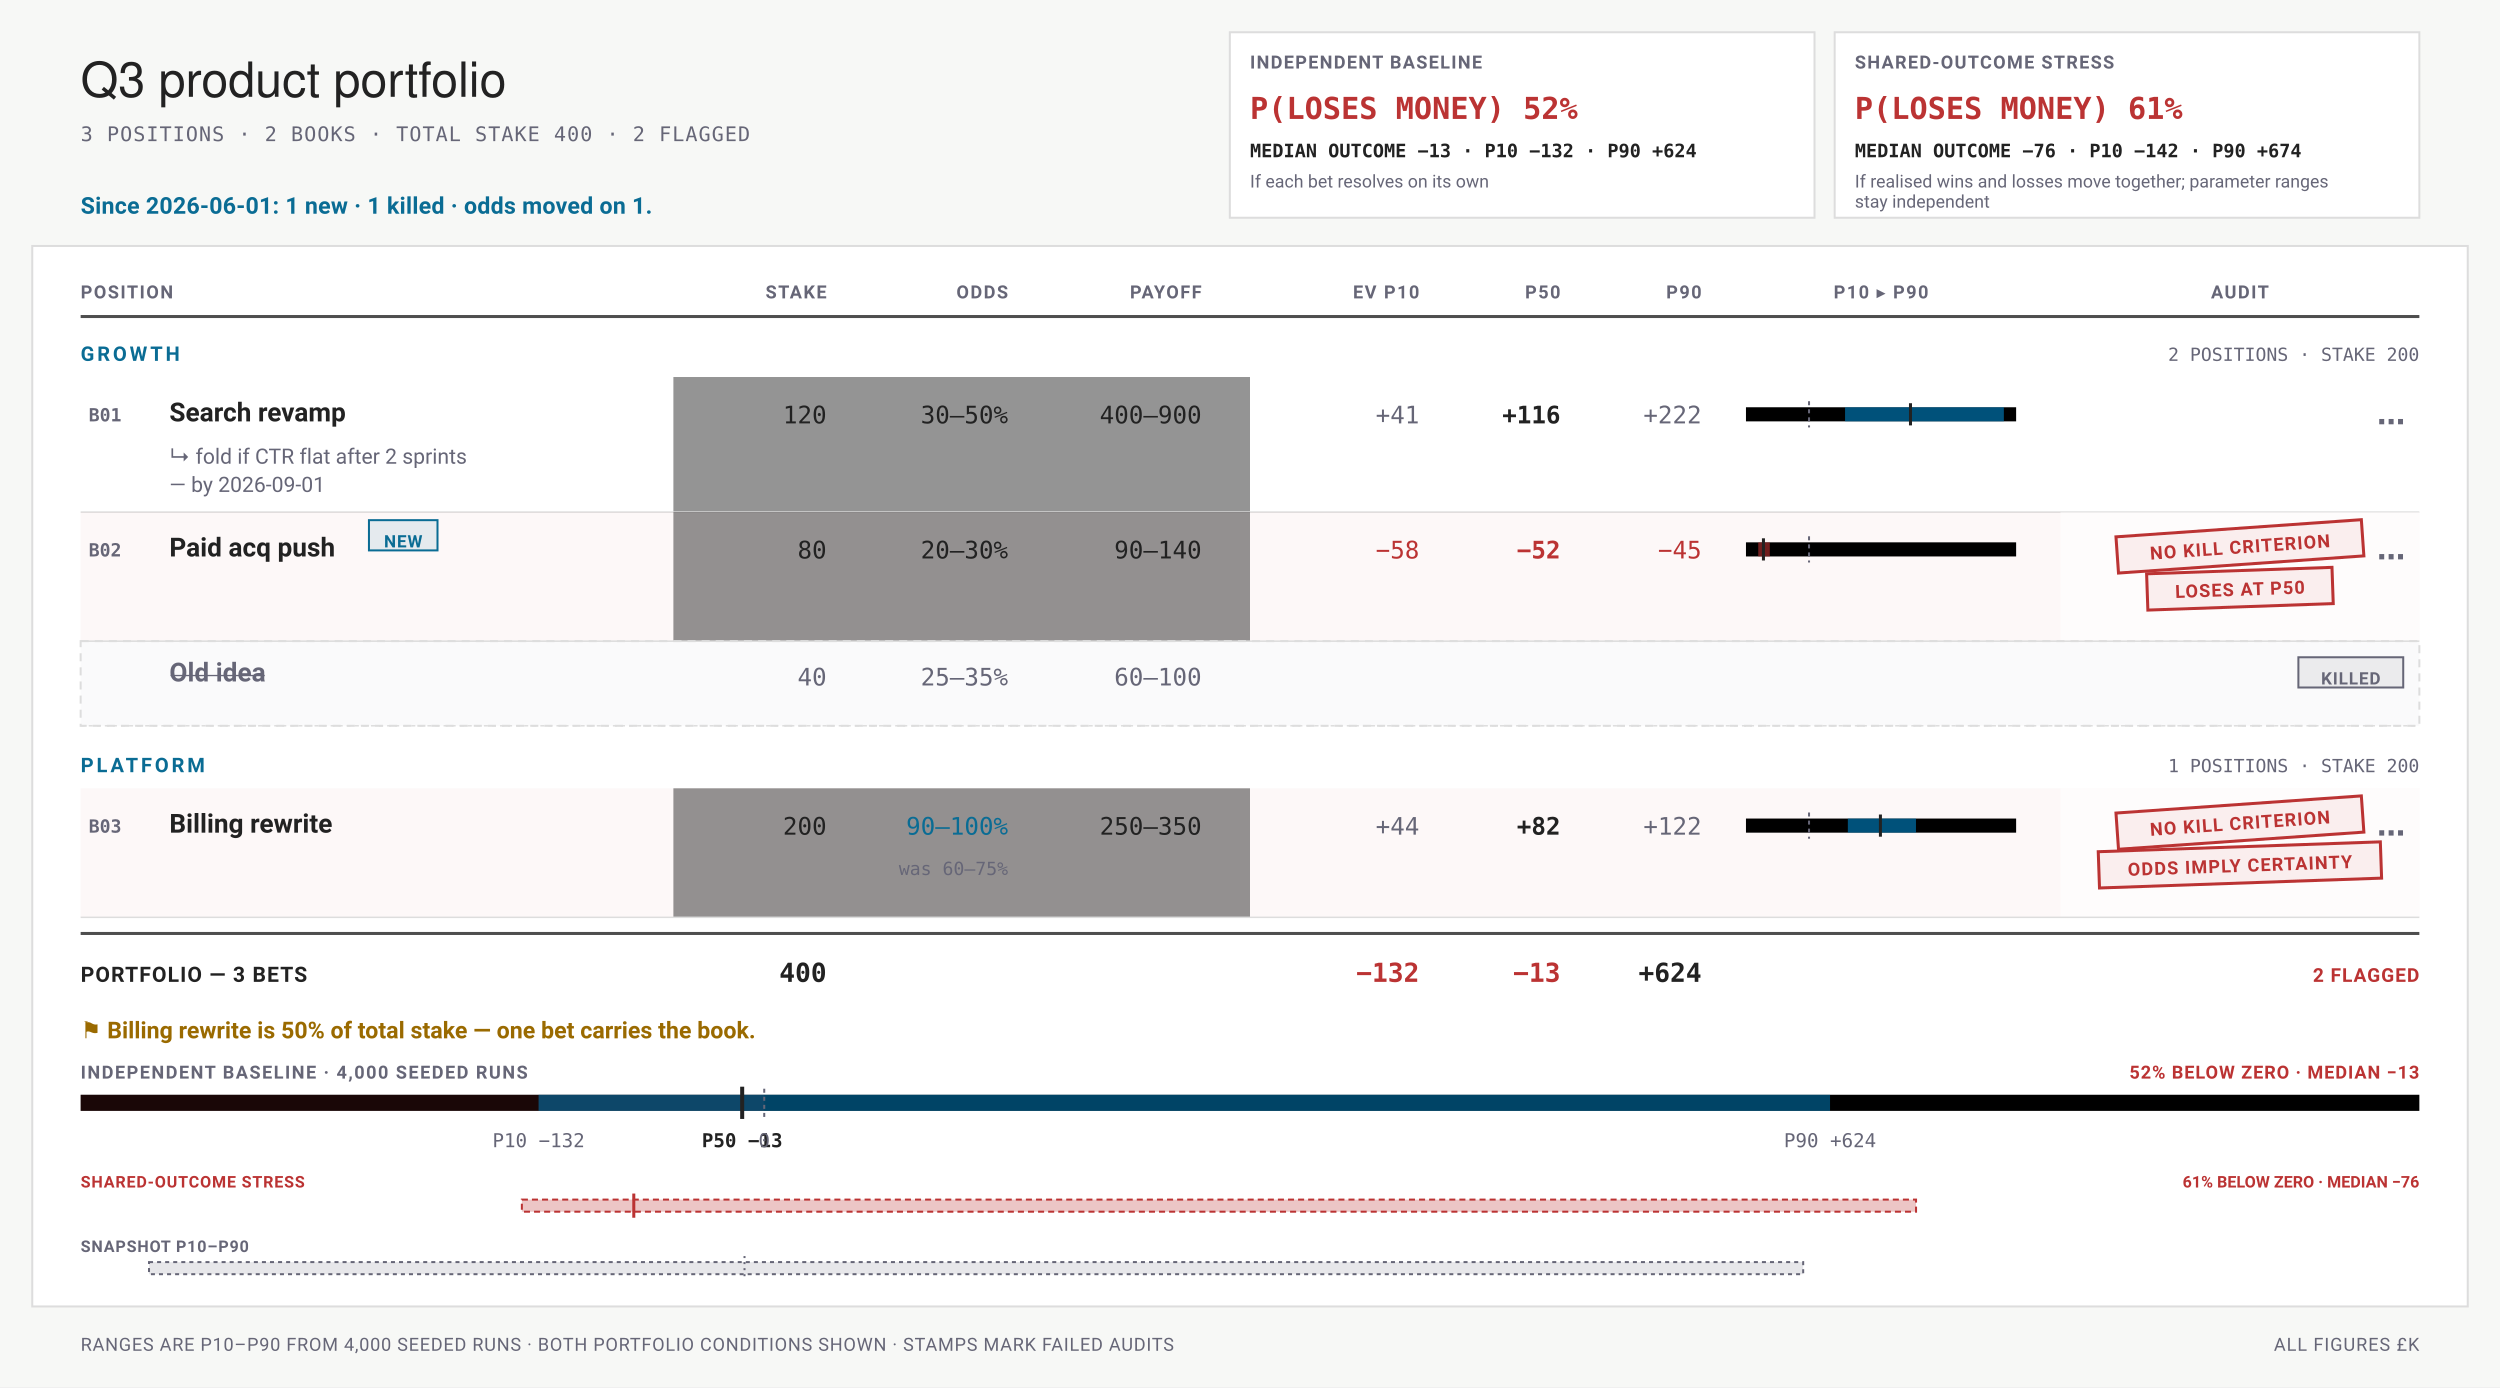
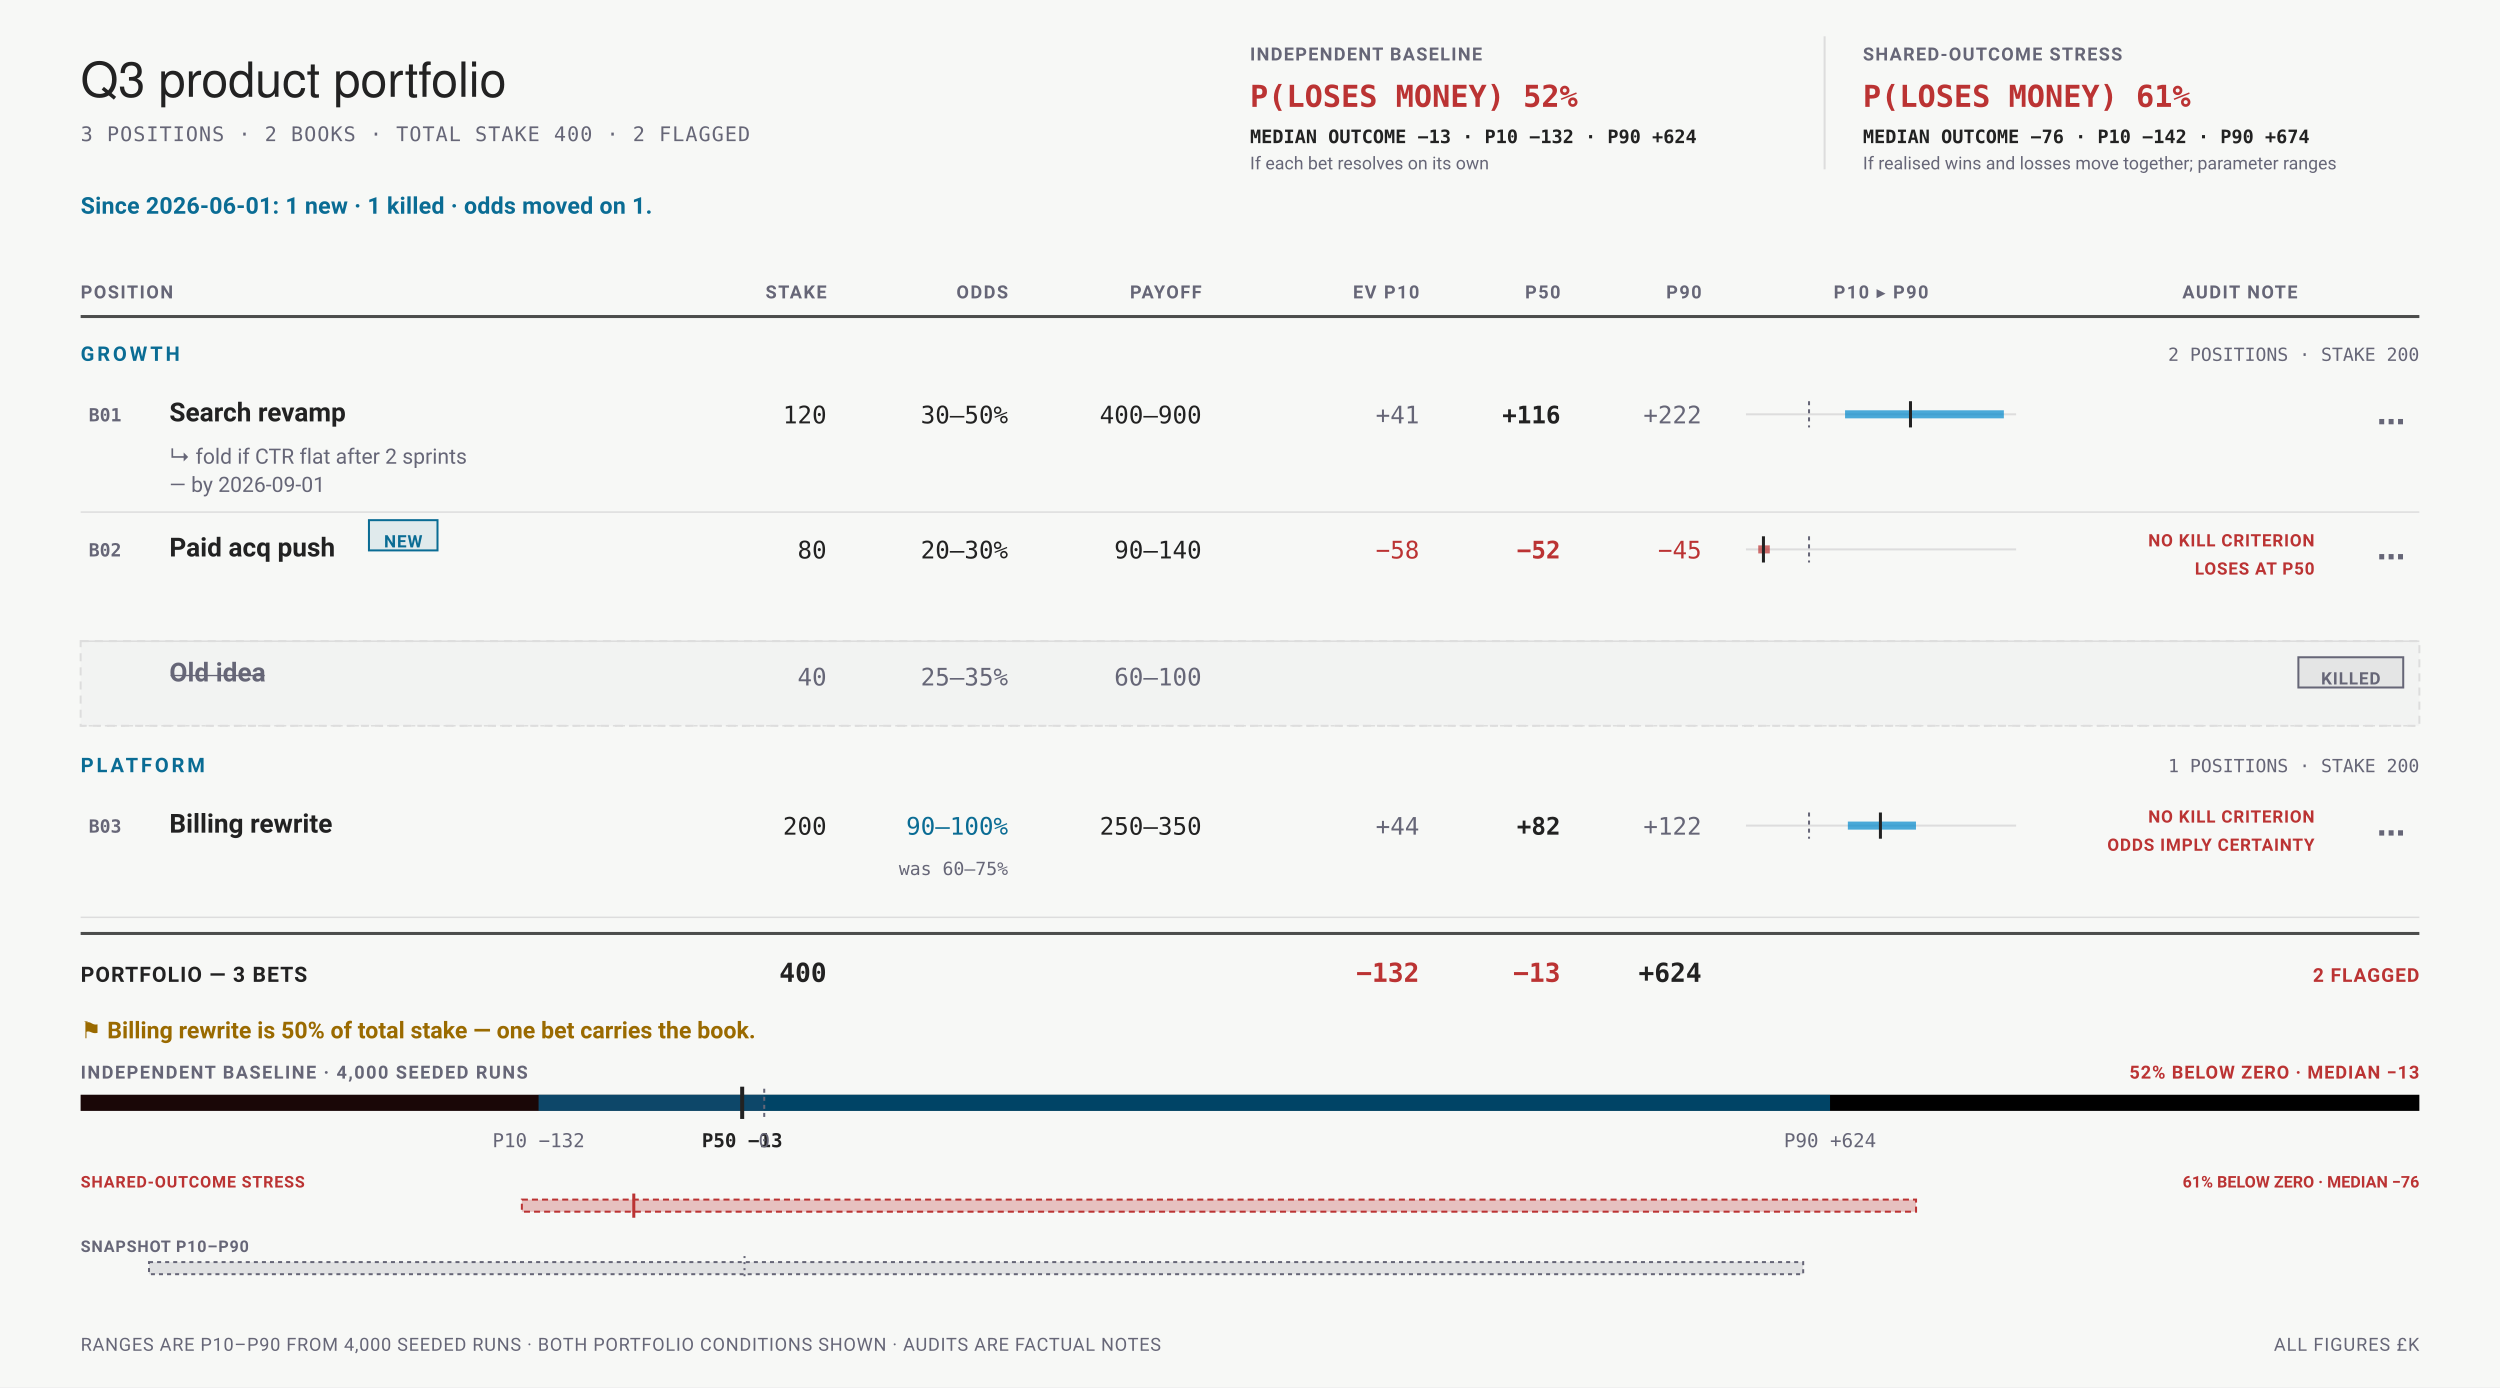
- <svg xmlns="http://www.w3.org/2000/svg" viewBox="0 0 1240 688" width="1240" height="688" font-family="-apple-system,BlinkMacSystemFont,'Segoe UI',Roboto,sans-serif" role="img" aria-labelledby="bets-title bets-desc">
+ <svg xmlns="http://www.w3.org/2000/svg" data-bets-surface="allocation-field" viewBox="0 0 1240 688" width="1240" height="688" font-family="-apple-system,BlinkMacSystemFont,'Segoe UI',Roboto,sans-serif" role="img" aria-labelledby="bets-title bets-desc">
  <rect width="1240" height="688" fill="#f7f8f6" />
  <text x="40" y="48" font-family="'Helvetica Neue',Helvetica,'Segoe UI',Roboto,sans-serif" font-size="24" fill="#222">Q3 product portfolio</text>
  <text x="40" y="70" font-size="10" letter-spacing="0.05em" font-family="ui-monospace,'SF Mono',Menlo,Consolas,monospace" fill="#667">3 POSITIONS · 2 BOOKS · TOTAL STAKE 400 · 2 FLAGGED</text>
-   <rect data-condition="independent" x="610" y="16" width="290" height="92" fill="#fff" stroke="#ddd" />
-   <text x="620" y="34" font-size="9" font-weight="700" letter-spacing="0.07em" fill="#667">INDEPENDENT BASELINE</text>
-   <text x="620" y="59" font-size="15" font-weight="700" font-family="ui-monospace,'SF Mono',Menlo,Consolas,monospace" fill="#b33">P(LOSES MONEY) 52%</text>
-   <text x="620" y="78" font-size="9.2" font-weight="600" font-family="ui-monospace,'SF Mono',Menlo,Consolas,monospace" fill="#222">MEDIAN OUTCOME −13 · P10 −132 · P90 +624</text>
-   <text x="620" y="93" font-size="8.8" fill="#667">If each bet resolves on its own</text>
-   <rect data-condition="shared" x="910" y="16" width="290" height="92" fill="#fff" stroke="#ddd" />
-   <text x="920" y="34" font-size="9" font-weight="700" letter-spacing="0.07em" fill="#667">SHARED-OUTCOME STRESS</text>
-   <text x="920" y="59" font-size="15" font-weight="700" font-family="ui-monospace,'SF Mono',Menlo,Consolas,monospace" fill="#b33">P(LOSES MONEY) 61%</text>
-   <text x="920" y="78" font-size="9.2" font-weight="600" font-family="ui-monospace,'SF Mono',Menlo,Consolas,monospace" fill="#222">MEDIAN OUTCOME −76 · P10 −142 · P90 +674</text>
-   <text x="920" y="93" font-size="8.8" fill="#667">If realised wins and losses move together; parameter ranges</text>
-   <text x="920" y="103" font-size="8.8" fill="#667">stay independent</text>
+   <g data-condition-receipt="" data-condition="independent">
+     <text x="620" y="30" font-size="9" font-weight="700" letter-spacing="0.07em" fill="#667">INDEPENDENT BASELINE</text>
+     <text x="620" y="53" font-size="15" font-weight="700" font-family="ui-monospace,'SF Mono',Menlo,Consolas,monospace" fill="#b33">P(LOSES MONEY) 52%</text>
+     <text x="620" y="71" font-size="9.2" font-weight="600" font-family="ui-monospace,'SF Mono',Menlo,Consolas,monospace" fill="#222">MEDIAN OUTCOME −13 · P10 −132 · P90 +624</text>
+     <text x="620" y="84" font-size="8.8" fill="#667">If each bet resolves on its own</text>
+   </g>
+   <g data-condition-receipt="" data-condition="shared">
+     <line x1="905" y1="18" x2="905" y2="84" stroke="#ddd" stroke-width="1" />
+     <text x="924" y="30" font-size="9" font-weight="700" letter-spacing="0.07em" fill="#667">SHARED-OUTCOME STRESS</text>
+     <text x="924" y="53" font-size="15" font-weight="700" font-family="ui-monospace,'SF Mono',Menlo,Consolas,monospace" fill="#b33">P(LOSES MONEY) 61%</text>
+     <text x="924" y="71" font-size="9.2" font-weight="600" font-family="ui-monospace,'SF Mono',Menlo,Consolas,monospace" fill="#222">MEDIAN OUTCOME −76 · P10 −142 · P90 +674</text>
+     <text x="924" y="84" font-size="8.8" fill="#667">If realised wins and losses move together; parameter ranges</text>
+   </g>
  <text x="40" y="106" font-size="11.5" font-weight="700" letter-spacing="0.01em" fill="#0A6C94">Since 2026-06-01: 1 new · 1 killed · odds moved on 1.</text>
-   <rect x="16" y="122" width="1208" height="526" rx="0" fill="#fff" stroke="#ddd" stroke-width="1" />
  <text x="40" y="148" font-size="9" font-weight="700" letter-spacing="0.08em" text-anchor="start" fill="#667">POSITION</text>
  <text x="410" y="148" font-size="9" font-weight="700" letter-spacing="0.08em" text-anchor="end" fill="#667">STAKE</text>
  <text x="500" y="148" font-size="9" font-weight="700" letter-spacing="0.08em" text-anchor="end" fill="#667">ODDS</text>
  <text x="596" y="148" font-size="9" font-weight="700" letter-spacing="0.08em" text-anchor="end" fill="#667">PAYOFF</text>
  <text x="704" y="148" font-size="9" font-weight="700" letter-spacing="0.08em" text-anchor="end" fill="#667">EV P10</text>
  <text x="774" y="148" font-size="9" font-weight="700" letter-spacing="0.08em" text-anchor="end" fill="#667">P50</text>
  <text x="844" y="148" font-size="9" font-weight="700" letter-spacing="0.08em" text-anchor="end" fill="#667">P90</text>
  <text x="933" y="148" font-size="9" font-weight="700" letter-spacing="0.08em" text-anchor="middle" fill="#667">P10 ▸ P90</text>
-   <text x="1111" y="148" font-size="9" font-weight="700" letter-spacing="0.08em" text-anchor="middle" fill="#667">AUDIT</text>
+   <text x="1111" y="148" font-size="9" font-weight="700" letter-spacing="0.08em" text-anchor="middle" fill="#667">AUDIT NOTE</text>
  <line x1="40" y1="157" x2="1200" y2="157" stroke="#222" stroke-width="1.5" stroke-opacity="0.8" />
  <text x="40" y="179" font-size="10" font-weight="700" letter-spacing="0.14em" fill="#0A6C94">GROWTH</text>
  <text x="1200" y="179" font-size="9" text-anchor="end" font-family="ui-monospace,'SF Mono',Menlo,Consolas,monospace" fill="#667">2 POSITIONS · STAKE 200</text>
  <g data-row="bet" data-id="B01">
-     <rect data-numeric-strip="" x="334" y="187" width="286" height="67" fill="undefined" fill-opacity="0.42" />
-     <rect data-audit-gutter="" x="1022" y="187" width="178" height="67" fill="#fff" fill-opacity="0.55" />
    <text x="44" y="209" font-size="9" font-weight="700" font-family="ui-monospace,'SF Mono',Menlo,Consolas,monospace" fill="#667">B01</text>
    <text x="84" y="209" font-size="13" font-weight="600" fill="#222">Search revamp</text>
    <g data-edit="stake" data-line="4" data-raw="120">
      <text x="410" y="210" font-size="12" text-anchor="end" font-family="ui-monospace,'SF Mono',Menlo,Consolas,monospace" fill="#222">120</text>
      <rect x="346" y="193" width="68" height="26" fill="#f7f8f6" fill-opacity="0" />
    </g>
    <g data-edit="odds" data-line="4" data-raw="30–50%">
      <text x="500" y="210" font-size="12" text-anchor="end" font-family="ui-monospace,'SF Mono',Menlo,Consolas,monospace" fill="#222">30–50%</text>
      <rect x="436" y="193" width="68" height="26" fill="#f7f8f6" fill-opacity="0" />
    </g>
    <g data-edit="payoff" data-line="4" data-raw="400–900">
      <text x="596" y="210" font-size="12" text-anchor="end" font-family="ui-monospace,'SF Mono',Menlo,Consolas,monospace" fill="#222">400–900</text>
      <rect x="532" y="193" width="68" height="26" fill="#f7f8f6" fill-opacity="0" />
    </g>
    <text x="704" y="210" font-size="12" text-anchor="end" font-family="ui-monospace,'SF Mono',Menlo,Consolas,monospace" fill="#667">+41</text>
    <text x="774" y="210" font-size="12" font-weight="700" text-anchor="end" font-family="ui-monospace,'SF Mono',Menlo,Consolas,monospace" fill="#222">+116</text>
    <text x="844" y="210" font-size="12" text-anchor="end" font-family="ui-monospace,'SF Mono',Menlo,Consolas,monospace" fill="#667">+222</text>
-     <rect x="866" y="202" width="134" height="7" rx="0" fill="undefined" />
-     <rect x="915.15" y="202" width="78.76" height="7" rx="0" fill="#08c" fill-opacity="0.6" />
+     <line x1="866" y1="205.5" x2="1000" y2="205.5" stroke="#ddd" stroke-width="1" />
+     <line data-exposure-range="" x1="915.15" y1="205.5" x2="993.91" y2="205.5" stroke="#08c" stroke-width="4" stroke-opacity="0.7" />
    <line x1="897.28" y1="199" x2="897.28" y2="212" stroke="#667" stroke-width="1" stroke-dasharray="2 2" />
-     <line x1="947.6" y1="200" x2="947.6" y2="211" stroke="#222" stroke-width="1.5" />
+     <line data-exposure-median="" x1="947.6" y1="199" x2="947.6" y2="212" stroke="#222" stroke-width="1.5" />
    <g data-edit="kill" data-line="5" data-raw="CTR flat after 2 sprints by 2026-09-01">
      <text x="84" y="230" font-size="10.5" fill="#667">↳ fold if CTR flat after 2 sprints</text>
      <text x="84" y="244" font-size="10.5" fill="#667">— by 2026-09-01</text>
      <rect x="80" y="218" width="244" height="35" fill="#f7f8f6" fill-opacity="0" />
    </g>
    <g data-edit="cardmenu" data-line="4" data-menu="" tabindex="0" role="button" aria-label="More options: Search revamp">
      <rect data-hit="" x="1156" y="187" width="44" height="44" fill="transparent" />
      <text x="1186" y="214" font-size="14" font-weight="700" text-anchor="middle" fill="#667">⋯</text>
    </g>
  </g>
  <line x1="40" y1="254" x2="1200" y2="254" stroke="#ddd" stroke-width="0.75" />
  <g data-row="bet" data-id="B02">
-     <rect x="40" y="254" width="1160" height="64" fill="#b33" fill-opacity="0.035" />
-     <rect data-numeric-strip="" x="334" y="254" width="286" height="64" fill="undefined" fill-opacity="0.42" />
-     <rect data-audit-gutter="" x="1022" y="254" width="178" height="64" fill="#fff" fill-opacity="0.55" />
    <text x="44" y="276" font-size="9" font-weight="700" font-family="ui-monospace,'SF Mono',Menlo,Consolas,monospace" fill="#667">B02</text>
    <text x="84" y="276" font-size="13" font-weight="600" fill="#222">Paid acq push</text>
    <rect x="183" y="258" width="34" height="15" rx="0" fill="#0A6C94" fill-opacity="0.1" stroke="#0A6C94" stroke-width="1" />
    <text x="200" y="271.5" font-size="8.5" font-weight="700" letter-spacing="0.05em" text-anchor="middle" fill="#0A6C94">NEW</text>
    <g data-edit="stake" data-line="6" data-raw="80">
      <text x="410" y="277" font-size="12" text-anchor="end" font-family="ui-monospace,'SF Mono',Menlo,Consolas,monospace" fill="#222">80</text>
      <rect x="346" y="260" width="68" height="26" fill="#f7f8f6" fill-opacity="0" />
    </g>
    <g data-edit="odds" data-line="6" data-raw="20–30%">
      <text x="500" y="277" font-size="12" text-anchor="end" font-family="ui-monospace,'SF Mono',Menlo,Consolas,monospace" fill="#222">20–30%</text>
      <rect x="436" y="260" width="68" height="26" fill="#f7f8f6" fill-opacity="0" />
    </g>
    <g data-edit="payoff" data-line="6" data-raw="90–140">
      <text x="596" y="277" font-size="12" text-anchor="end" font-family="ui-monospace,'SF Mono',Menlo,Consolas,monospace" fill="#222">90–140</text>
      <rect x="532" y="260" width="68" height="26" fill="#f7f8f6" fill-opacity="0" />
    </g>
    <text x="704" y="277" font-size="12" text-anchor="end" font-family="ui-monospace,'SF Mono',Menlo,Consolas,monospace" fill="#b33">−58</text>
    <text x="774" y="277" font-size="12" font-weight="700" text-anchor="end" font-family="ui-monospace,'SF Mono',Menlo,Consolas,monospace" fill="#b33">−52</text>
    <text x="844" y="277" font-size="12" text-anchor="end" font-family="ui-monospace,'SF Mono',Menlo,Consolas,monospace" fill="#b33">−45</text>
-     <rect x="866" y="269" width="134" height="7" rx="0" fill="undefined" />
-     <rect x="872.09" y="269" width="5.73" height="7" rx="0" fill="#b33" fill-opacity="0.6" />
+     <line x1="866" y1="272.5" x2="1000" y2="272.5" stroke="#ddd" stroke-width="1" />
+     <line data-exposure-range="" x1="872.09" y1="272.5" x2="877.82" y2="272.5" stroke="#b33" stroke-width="4" stroke-opacity="0.7" />
    <line x1="897.28" y1="266" x2="897.28" y2="279" stroke="#667" stroke-width="1" stroke-dasharray="2 2" />
-     <line x1="874.67" y1="267" x2="874.67" y2="278" stroke="#222" stroke-width="1.5" />
-     <g transform="rotate(-4 1111 271)">
-       <rect x="1050" y="262" width="122" height="18" rx="0" fill="#b33" fill-opacity="0.07" stroke="#b33" stroke-width="1.5" />
-       <text x="1111" y="274.5" font-size="9" font-weight="700" letter-spacing="0.06em" text-anchor="middle" fill="#b33">NO KILL CRITERION</text>
-     </g>
-     <g transform="rotate(-2 1111 292)">
-       <rect x="1065" y="283" width="92" height="18" rx="0" fill="#b33" fill-opacity="0.07" stroke="#b33" stroke-width="1.5" />
-       <text x="1111" y="295.5" font-size="9" font-weight="700" letter-spacing="0.06em" text-anchor="middle" fill="#b33">LOSES AT P50</text>
-     </g>
+     <line data-exposure-median="" x1="874.67" y1="266" x2="874.67" y2="279" stroke="#222" stroke-width="1.5" />
+     <text x="1148" y="271" font-size="8.5" font-weight="700" letter-spacing="0.045em" text-anchor="end" fill="#b33">NO KILL CRITERION</text>
+     <text x="1148" y="285" font-size="8.5" font-weight="700" letter-spacing="0.045em" text-anchor="end" fill="#b33">LOSES AT P50</text>
    <g data-edit="cardmenu" data-line="6" data-menu="" tabindex="0" role="button" aria-label="More options: Paid acq push">
      <rect data-hit="" x="1156" y="254" width="44" height="44" fill="transparent" />
      <text x="1186" y="281" font-size="14" font-weight="700" text-anchor="middle" fill="#667">⋯</text>
    </g>
  </g>
  <line x1="40" y1="318" x2="1200" y2="318" stroke="#ddd" stroke-width="0.75" />
  <rect x="40" y="318" width="1160" height="42" fill="#667" fill-opacity="0.035" stroke="#ddd" stroke-width="1" stroke-dasharray="4 3" />
  <text x="84" y="338" font-size="13" font-weight="600" text-decoration="line-through" fill="#667">Old idea</text>
  <text x="410" y="340" font-size="12" text-anchor="end" font-family="ui-monospace,'SF Mono',Menlo,Consolas,monospace" fill="#667">40</text>
  <text x="500" y="340" font-size="12" text-anchor="end" font-family="ui-monospace,'SF Mono',Menlo,Consolas,monospace" fill="#667">25–35%</text>
  <text x="596" y="340" font-size="12" text-anchor="end" font-family="ui-monospace,'SF Mono',Menlo,Consolas,monospace" fill="#667">60–100</text>
  <rect x="1140" y="326" width="52" height="15" rx="0" fill="#667" fill-opacity="0.1" stroke="#667" stroke-width="1" />
  <text x="1166" y="339.5" font-size="8.5" font-weight="700" letter-spacing="0.05em" text-anchor="middle" fill="#667">KILLED</text>
  <line x1="40" y1="360" x2="1200" y2="360" stroke="#ddd" stroke-width="0.75" stroke-dasharray="2 2" />
  <text x="40" y="383" font-size="10" font-weight="700" letter-spacing="0.14em" fill="#0A6C94">PLATFORM</text>
  <text x="1200" y="383" font-size="9" text-anchor="end" font-family="ui-monospace,'SF Mono',Menlo,Consolas,monospace" fill="#667">1 POSITIONS · STAKE 200</text>
  <g data-row="bet" data-id="B03">
-     <rect x="40" y="391" width="1160" height="64" fill="#b33" fill-opacity="0.035" />
-     <rect data-numeric-strip="" x="334" y="391" width="286" height="64" fill="undefined" fill-opacity="0.42" />
-     <rect data-audit-gutter="" x="1022" y="391" width="178" height="64" fill="#fff" fill-opacity="0.55" />
    <text x="44" y="413" font-size="9" font-weight="700" font-family="ui-monospace,'SF Mono',Menlo,Consolas,monospace" fill="#667">B03</text>
    <text x="84" y="413" font-size="13" font-weight="600" fill="#222">Billing rewrite</text>
    <g data-edit="stake" data-line="8" data-raw="200">
      <text x="410" y="414" font-size="12" text-anchor="end" font-family="ui-monospace,'SF Mono',Menlo,Consolas,monospace" fill="#222">200</text>
      <rect x="346" y="397" width="68" height="26" fill="#f7f8f6" fill-opacity="0" />
    </g>
    <g data-edit="odds" data-line="8" data-raw="90–100%">
      <text x="500" y="414" font-size="12" text-anchor="end" font-family="ui-monospace,'SF Mono',Menlo,Consolas,monospace" fill="#0A6C94">90–100%</text>
      <rect x="436" y="397" width="68" height="26" fill="#f7f8f6" fill-opacity="0" />
    </g>
    <g data-edit="payoff" data-line="8" data-raw="250–350">
      <text x="596" y="414" font-size="12" text-anchor="end" font-family="ui-monospace,'SF Mono',Menlo,Consolas,monospace" fill="#222">250–350</text>
      <rect x="532" y="397" width="68" height="26" fill="#f7f8f6" fill-opacity="0" />
    </g>
    <text x="704" y="414" font-size="12" text-anchor="end" font-family="ui-monospace,'SF Mono',Menlo,Consolas,monospace" fill="#667">+44</text>
    <text x="774" y="414" font-size="12" font-weight="700" text-anchor="end" font-family="ui-monospace,'SF Mono',Menlo,Consolas,monospace" fill="#222">+82</text>
    <text x="844" y="414" font-size="12" text-anchor="end" font-family="ui-monospace,'SF Mono',Menlo,Consolas,monospace" fill="#667">+122</text>
-     <rect x="866" y="406" width="134" height="7" rx="0" fill="undefined" />
-     <rect x="916.53" y="406" width="33.79" height="7" rx="0" fill="#08c" fill-opacity="0.6" />
+     <line x1="866" y1="409.5" x2="1000" y2="409.5" stroke="#ddd" stroke-width="1" />
+     <line data-exposure-range="" x1="916.53" y1="409.5" x2="950.32" y2="409.5" stroke="#08c" stroke-width="4" stroke-opacity="0.7" />
    <line x1="897.28" y1="403" x2="897.28" y2="416" stroke="#667" stroke-width="1" stroke-dasharray="2 2" />
-     <line x1="932.69" y1="404" x2="932.69" y2="415" stroke="#222" stroke-width="1.5" />
+     <line data-exposure-median="" x1="932.69" y1="403" x2="932.69" y2="416" stroke="#222" stroke-width="1.5" />
    <text x="500" y="434" font-size="9" text-anchor="end" font-family="ui-monospace,'SF Mono',Menlo,Consolas,monospace" fill="#667">was 60–75%</text>
-     <g transform="rotate(-4 1111 408)">
-       <rect x="1050" y="399" width="122" height="18" rx="0" fill="#b33" fill-opacity="0.07" stroke="#b33" stroke-width="1.5" />
-       <text x="1111" y="411.5" font-size="9" font-weight="700" letter-spacing="0.06em" text-anchor="middle" fill="#b33">NO KILL CRITERION</text>
-     </g>
-     <g transform="rotate(-2 1111 429)">
-       <rect x="1041" y="420" width="140" height="18" rx="0" fill="#b33" fill-opacity="0.07" stroke="#b33" stroke-width="1.5" />
-       <text x="1111" y="432.5" font-size="9" font-weight="700" letter-spacing="0.06em" text-anchor="middle" fill="#b33">ODDS IMPLY CERTAINTY</text>
-     </g>
+     <text x="1148" y="408" font-size="8.5" font-weight="700" letter-spacing="0.045em" text-anchor="end" fill="#b33">NO KILL CRITERION</text>
+     <text x="1148" y="422" font-size="8.5" font-weight="700" letter-spacing="0.045em" text-anchor="end" fill="#b33">ODDS IMPLY CERTAINTY</text>
    <g data-edit="cardmenu" data-line="8" data-menu="" tabindex="0" role="button" aria-label="More options: Billing rewrite">
      <rect data-hit="" x="1156" y="391" width="44" height="44" fill="transparent" />
      <text x="1186" y="418" font-size="14" font-weight="700" text-anchor="middle" fill="#667">⋯</text>
    </g>
  </g>
  <line x1="40" y1="455" x2="1200" y2="455" stroke="#ddd" stroke-width="0.75" />
  <line x1="40" y1="463" x2="1200" y2="463" stroke="#222" stroke-width="1.5" stroke-opacity="0.8" />
  <text x="40" y="487" font-size="10.5" font-weight="700" letter-spacing="0.05em" fill="#222">PORTFOLIO — 3 BETS</text>
  <text x="410" y="487" font-size="13" font-weight="700" text-anchor="end" font-family="ui-monospace,'SF Mono',Menlo,Consolas,monospace" fill="#222">400</text>
  <text x="704" y="487" font-size="13" font-weight="700" text-anchor="end" font-family="ui-monospace,'SF Mono',Menlo,Consolas,monospace" fill="#b33">−132</text>
  <text x="774" y="487" font-size="13" font-weight="700" text-anchor="end" font-family="ui-monospace,'SF Mono',Menlo,Consolas,monospace" fill="#b33">−13</text>
  <text x="844" y="487" font-size="13" font-weight="700" text-anchor="end" font-family="ui-monospace,'SF Mono',Menlo,Consolas,monospace" fill="#222">+624</text>
  <text x="1200" y="487" font-size="9.5" font-weight="700" letter-spacing="0.05em" text-anchor="end" fill="#b33">2 FLAGGED</text>
  <text x="40" y="515" font-size="11.5" font-weight="600" fill="#9A6A00">⚑ Billing rewrite is 50% of total stake — one bet carries the book.</text>
  <text x="40" y="535" font-size="9" font-weight="700" letter-spacing="0.08em" fill="#667">INDEPENDENT BASELINE · 4,000 SEEDED RUNS</text>
  <text x="1200" y="535" font-size="9" font-weight="700" letter-spacing="0.05em" text-anchor="end" fill="#b33">52% BELOW ZERO · MEDIAN −13</text>
  <rect x="40" y="543" width="1160" height="8" rx="0" fill="undefined" />
  <rect x="40" y="543" width="339.06" height="8" rx="0" fill="#b33" fill-opacity="0.14" />
  <rect x="267.14" y="543" width="640.56" height="8" rx="0" fill="#08c" fill-opacity="0.5" />
  <line x1="379.06" y1="540" x2="379.06" y2="554" stroke="#667" stroke-width="1" stroke-dasharray="2 2" />
  <line x1="368.12" y1="539" x2="368.12" y2="555" stroke="#222" stroke-width="2" />
  <text x="267.14" y="569" font-size="9.5" text-anchor="middle" font-family="ui-monospace,'SF Mono',Menlo,Consolas,monospace" fill="#667">P10 −132</text>
  <text x="368.12" y="569" font-size="9.5" font-weight="700" text-anchor="middle" font-family="ui-monospace,'SF Mono',Menlo,Consolas,monospace" fill="#222">P50 −13</text>
  <text x="907.7" y="569" font-size="9.5" text-anchor="middle" font-family="ui-monospace,'SF Mono',Menlo,Consolas,monospace" fill="#667">P90 +624</text>
  <text x="379.06" y="569" font-size="9.5" text-anchor="middle" font-family="ui-monospace,'SF Mono',Menlo,Consolas,monospace" fill="#667">0</text>
  <text x="40" y="589" font-size="8" font-weight="700" letter-spacing="0.05em" fill="#b33">SHARED-OUTCOME STRESS</text>
  <text x="1200" y="589" font-size="8" font-weight="700" text-anchor="end" fill="#b33">61% BELOW ZERO · MEDIAN −76</text>
  <rect x="258.84" y="595" width="691.52" height="6" fill="#b33" fill-opacity="0.28" stroke="#b33" stroke-width="1" stroke-dasharray="3 2" />
  <line x1="314.36" y1="592" x2="314.36" y2="604" stroke="#b33" stroke-width="1.5" />
  <text x="40" y="621" font-size="8" font-weight="600" letter-spacing="0.05em" fill="#667">SNAPSHOT P10–P90</text>
  <rect x="73.91" y="626" width="820.47" height="6" rx="0" fill="#667" fill-opacity="0.16" stroke="#667" stroke-width="1" stroke-dasharray="2 2" />
  <line x1="369.28" y1="623" x2="369.28" y2="635" stroke="#667" stroke-width="1" stroke-dasharray="1 2" />
-   <text x="40" y="670" font-size="9" letter-spacing="0.04em" fill="#667">RANGES ARE P10–P90 FROM 4,000 SEEDED RUNS · BOTH PORTFOLIO CONDITIONS SHOWN · STAMPS MARK FAILED AUDITS</text>
+   <text x="40" y="670" font-size="9" letter-spacing="0.04em" fill="#667">RANGES ARE P10–P90 FROM 4,000 SEEDED RUNS · BOTH PORTFOLIO CONDITIONS SHOWN · AUDITS ARE FACTUAL NOTES</text>
  <text x="1200" y="670" font-size="9" letter-spacing="0.05em" text-anchor="end" fill="#667">ALL FIGURES £K</text>
</svg>
